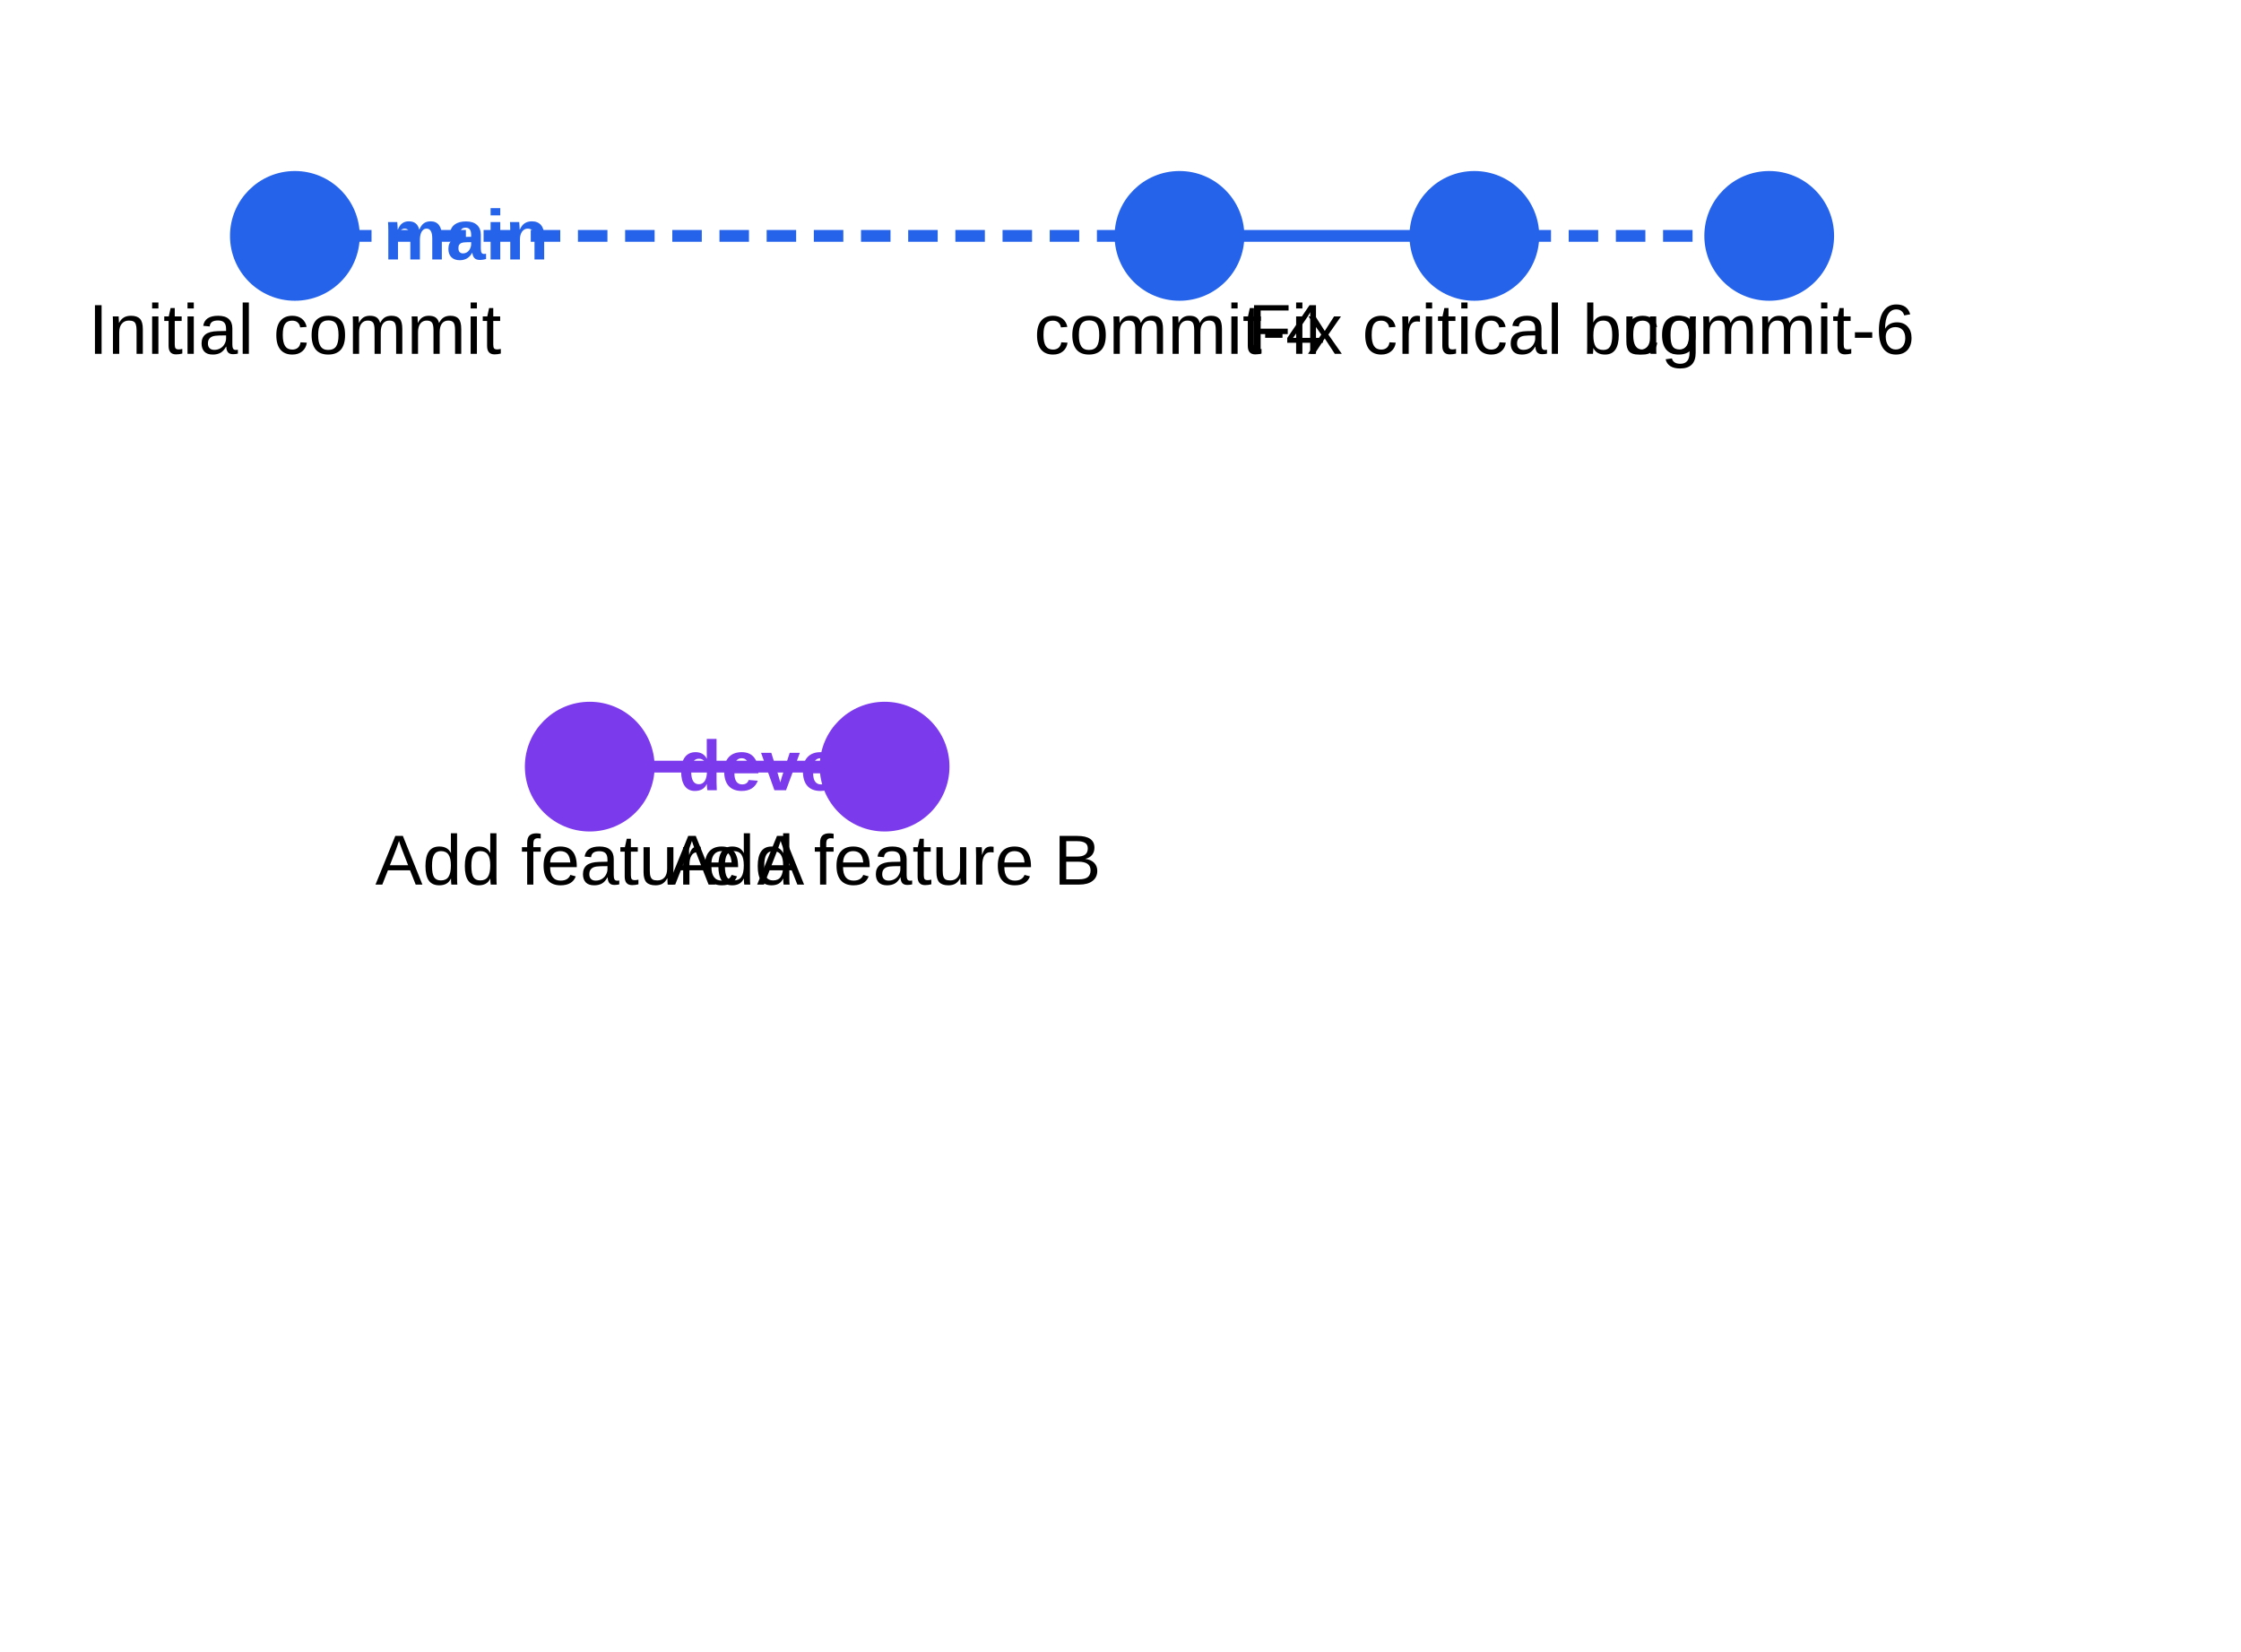
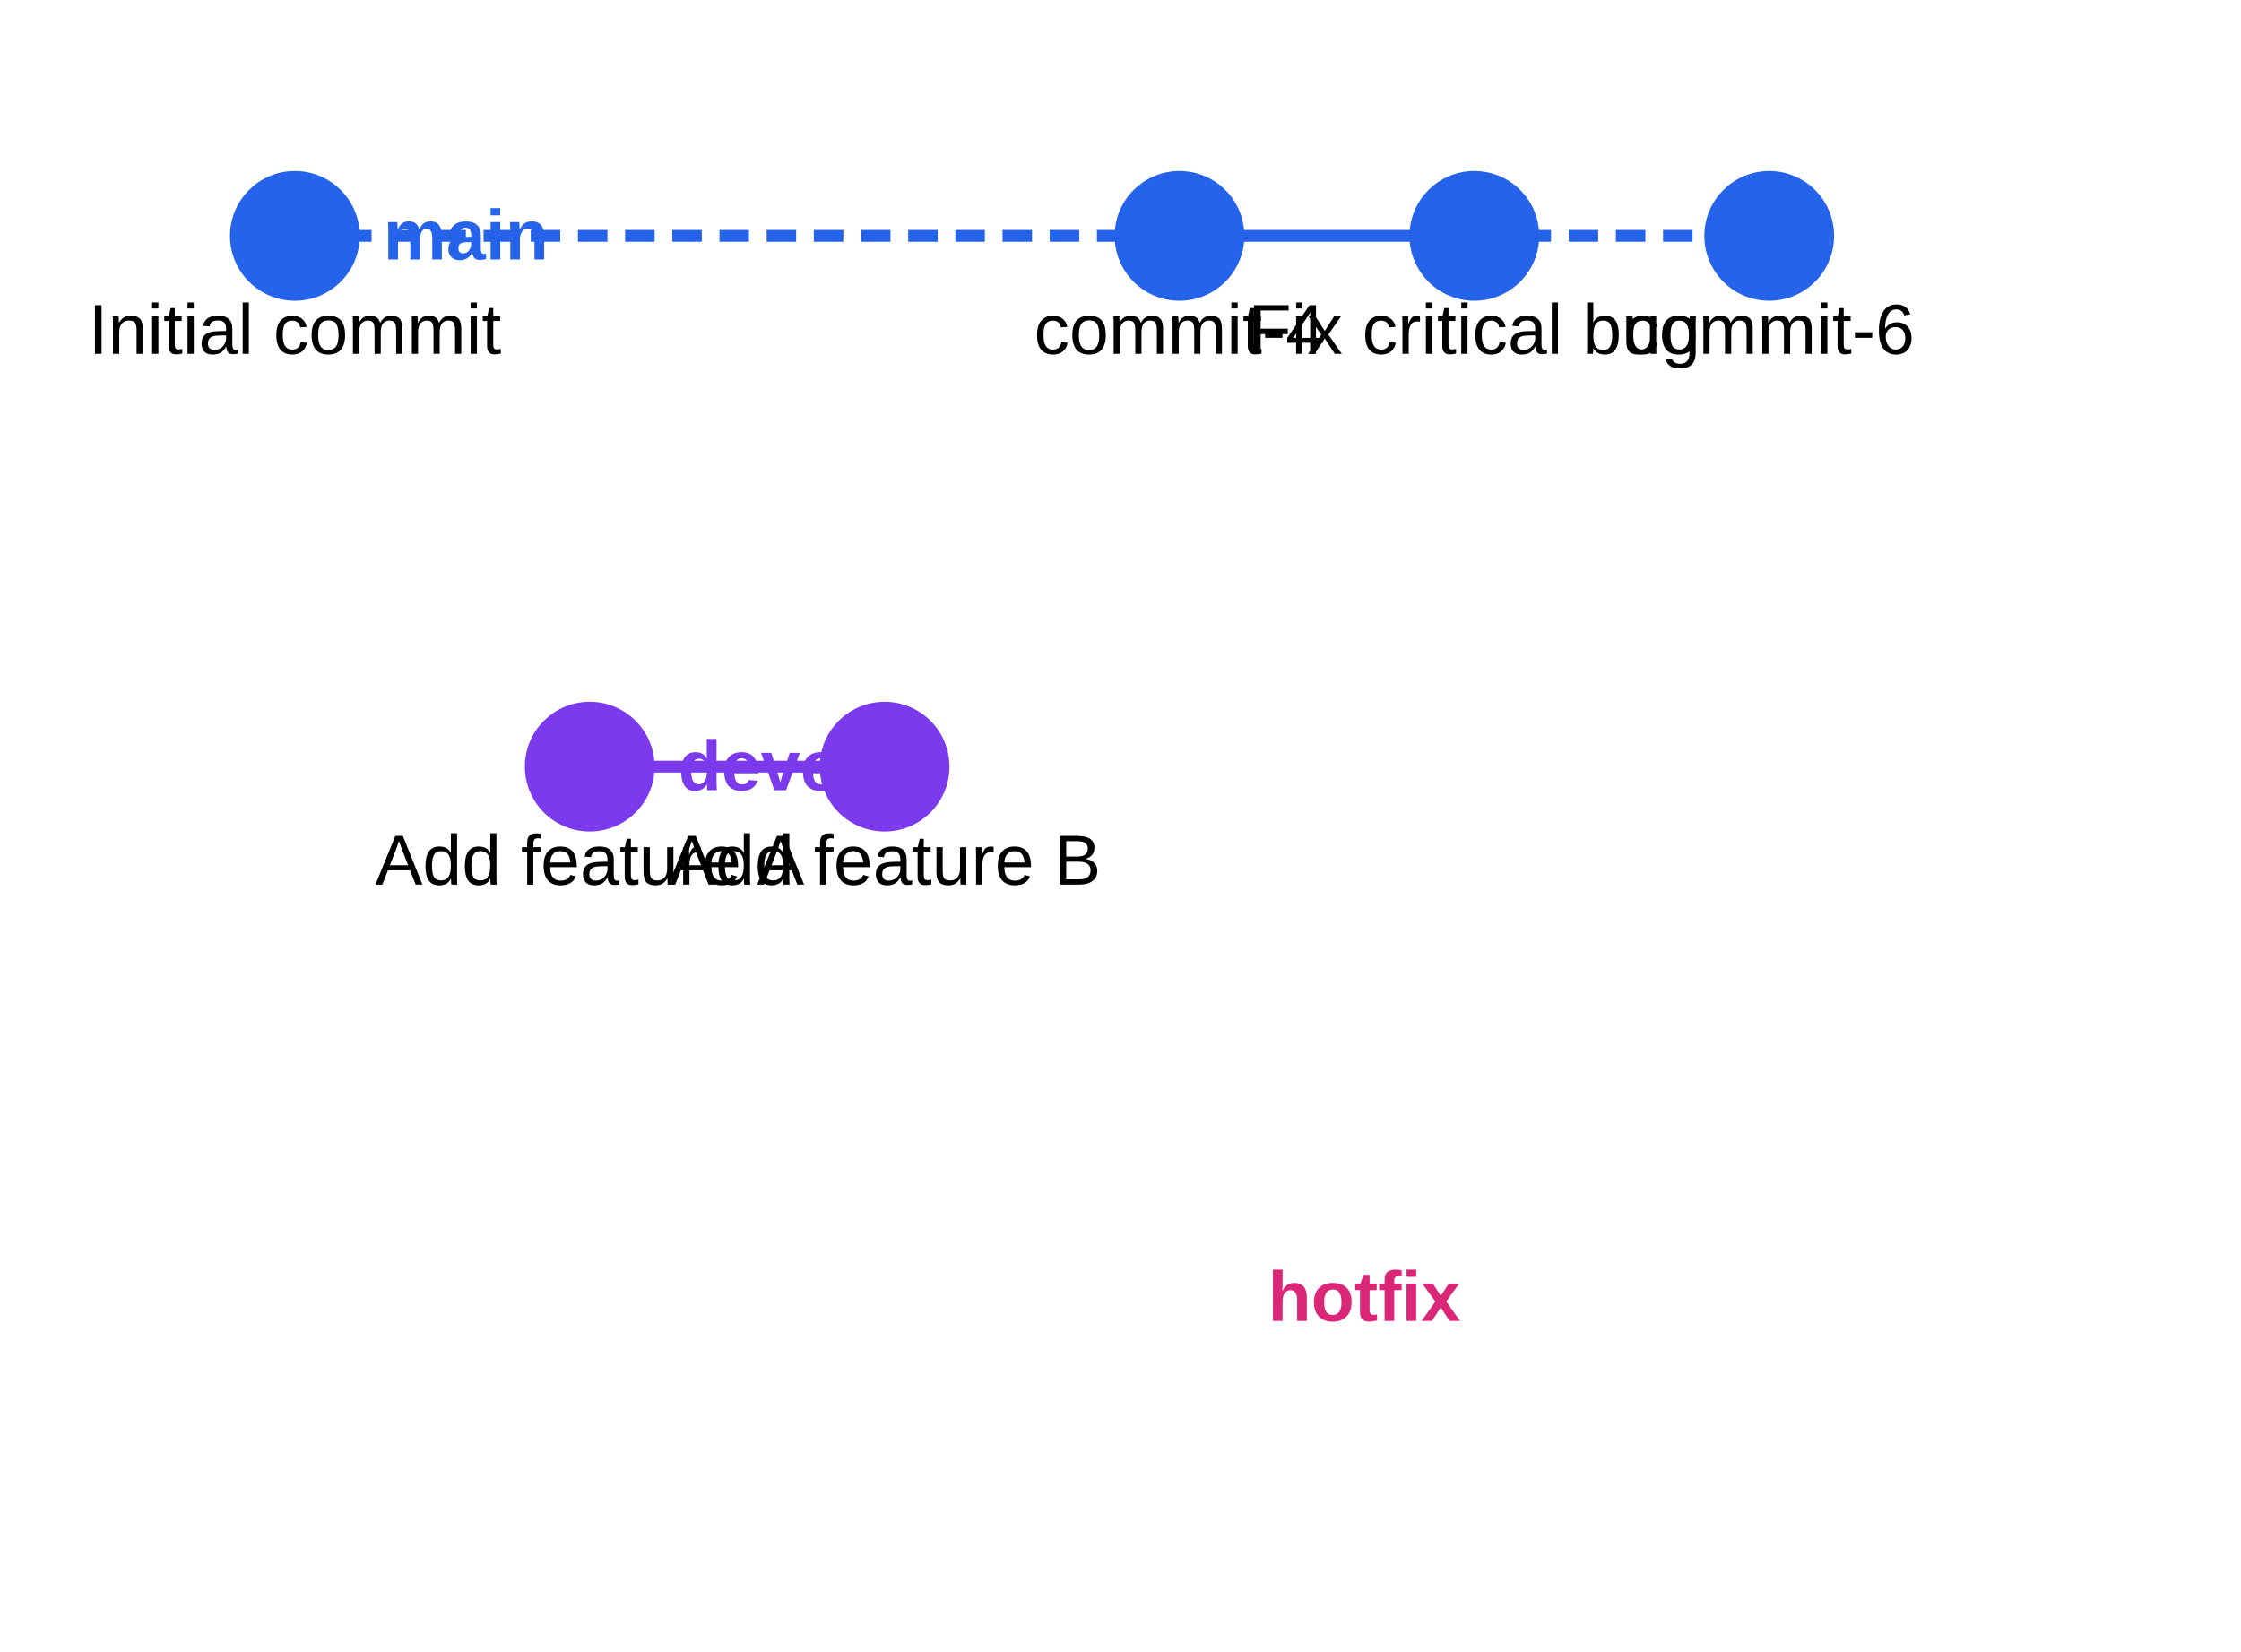
<svg xmlns="http://www.w3.org/2000/svg" width="380.0" height="280.0" viewBox="0 0 380.0 280.0" version="1.2" baseProfile="tiny">
  <line fill="none" stroke="#7c3aed" stroke-width="2" x1="100.0" y1="130.0" x2="150.0" y2="130.0" />
  <path fill="none" stroke="#2563eb" stroke-width="2" d="M 50 40 L 200 40" stroke-dasharray="5,3" />
  <line fill="none" stroke="#2563eb" stroke-width="2" x1="200.0" y1="40.0" x2="250.0" y2="40.0" />
  <path fill="none" stroke="#2563eb" stroke-width="2" d="M 250 40 L 300 40" stroke-dasharray="5,3" />
  <circle fill="#2563eb" stroke="#2563eb" stroke-width="2" cx="50.0" cy="40.0" r="10.0" />
  <circle fill="#7c3aed" stroke="#7c3aed" stroke-width="2" cx="100.0" cy="130.0" r="10.0" />
  <circle fill="#7c3aed" stroke="#7c3aed" stroke-width="2" cx="150.0" cy="130.0" r="10.0" />
  <circle fill="#2563eb" stroke="#2563eb" stroke-width="2" cx="200.0" cy="40.0" r="10.0" />
  <circle fill="#2563eb" stroke="#2563eb" stroke-width="2" cx="250.0" cy="40.0" r="10.0" />
  <circle fill="#2563eb" stroke="#2563eb" stroke-width="2" cx="300.0" cy="40.0" r="10.0" />
  <text fill="#000000" x="50.0" y="60.0" text-anchor="middle" font-family="Arial, Helvetica, sans-serif" font-size="12.0">Initial commit</text>
  <text fill="#000000" x="100.0" y="150.0" text-anchor="middle" font-family="Arial, Helvetica, sans-serif" font-size="12.0">Add feature A</text>
  <text fill="#000000" x="150.0" y="150.0" text-anchor="middle" font-family="Arial, Helvetica, sans-serif" font-size="12.0">Add feature B</text>
  <text fill="#000000" x="200.0" y="60.0" text-anchor="middle" font-family="Arial, Helvetica, sans-serif" font-size="12.0">commit-4</text>
  <text fill="#000000" x="250.0" y="60.0" text-anchor="middle" font-family="Arial, Helvetica, sans-serif" font-size="12.0">Fix critical bug</text>
  <text fill="#000000" x="300.0" y="60.0" text-anchor="middle" font-family="Arial, Helvetica, sans-serif" font-size="12.0">commit-6</text>
  <text fill="#2563eb" x="65.0" y="44.0" text-anchor="start" font-family="Arial, Helvetica, sans-serif" font-size="12.0" font-weight="bold">main</text>
  <text fill="#7c3aed" x="115.0" y="134.0" text-anchor="start" font-family="Arial, Helvetica, sans-serif" font-size="12.0" font-weight="bold">develop</text>
+   <text fill="#db2777" x="215.0" y="224.0" text-anchor="start" font-family="Arial, Helvetica, sans-serif" font-size="12.0" font-weight="bold">hotfix</text>
</svg>
